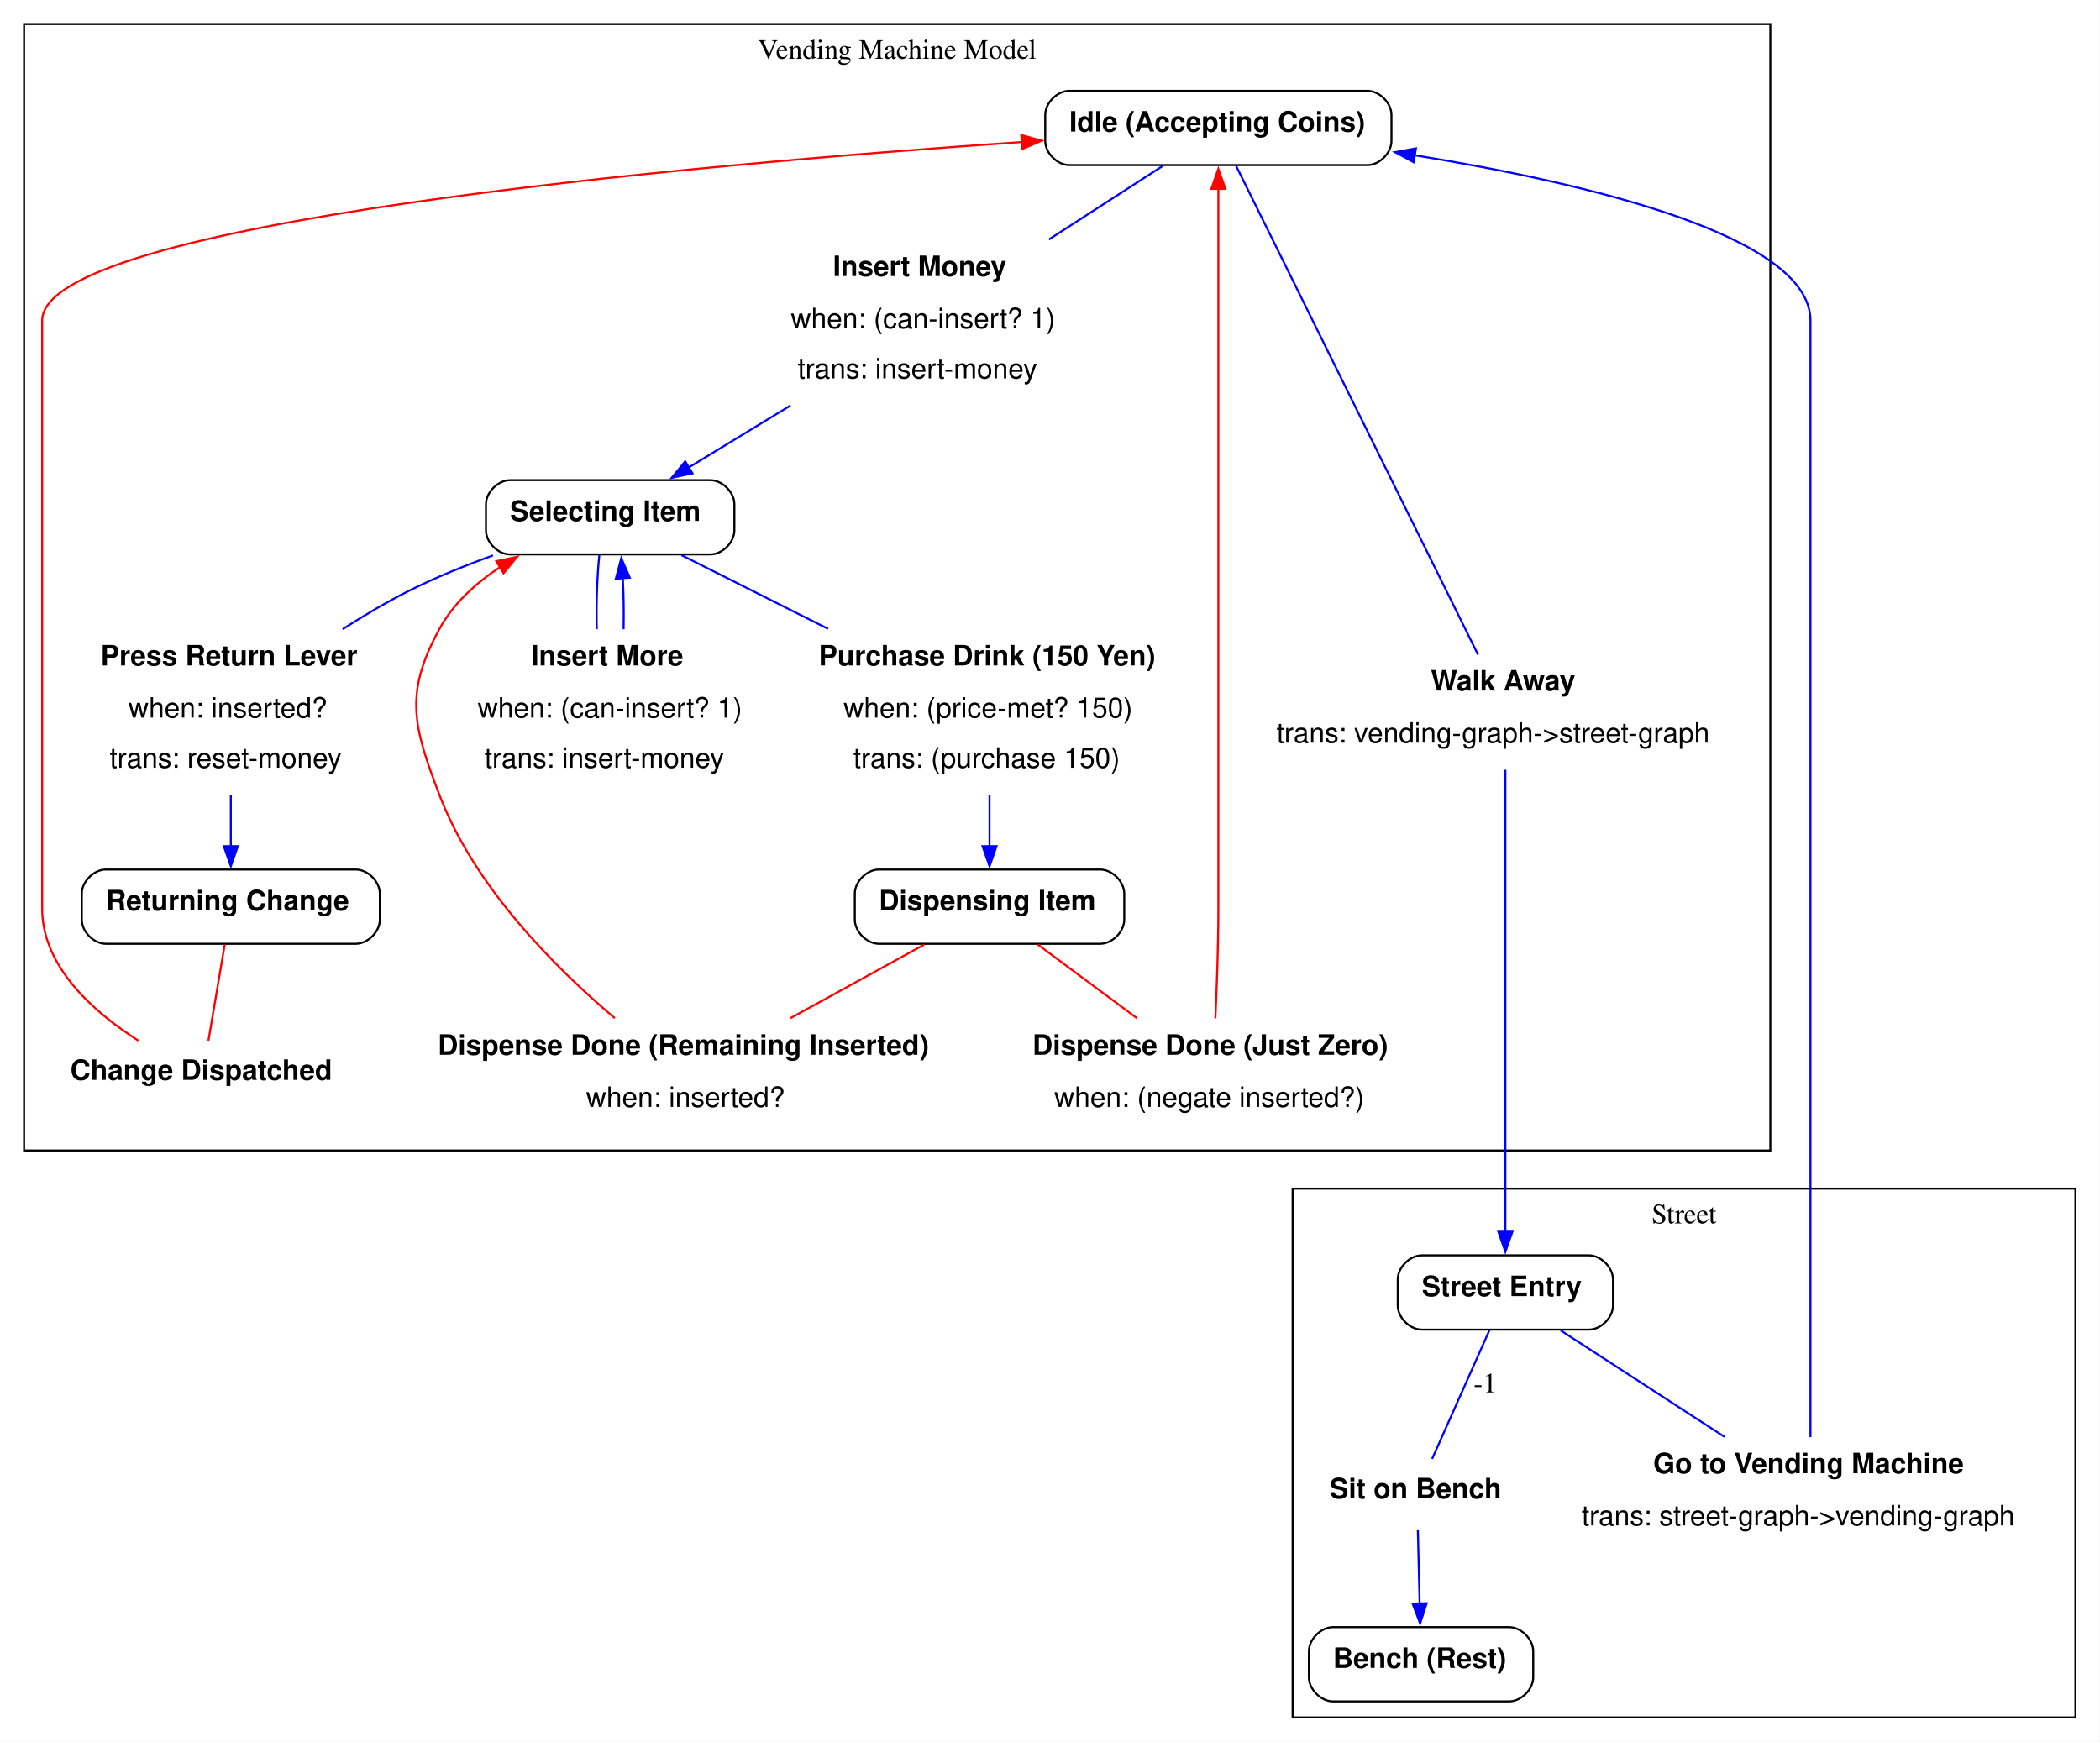
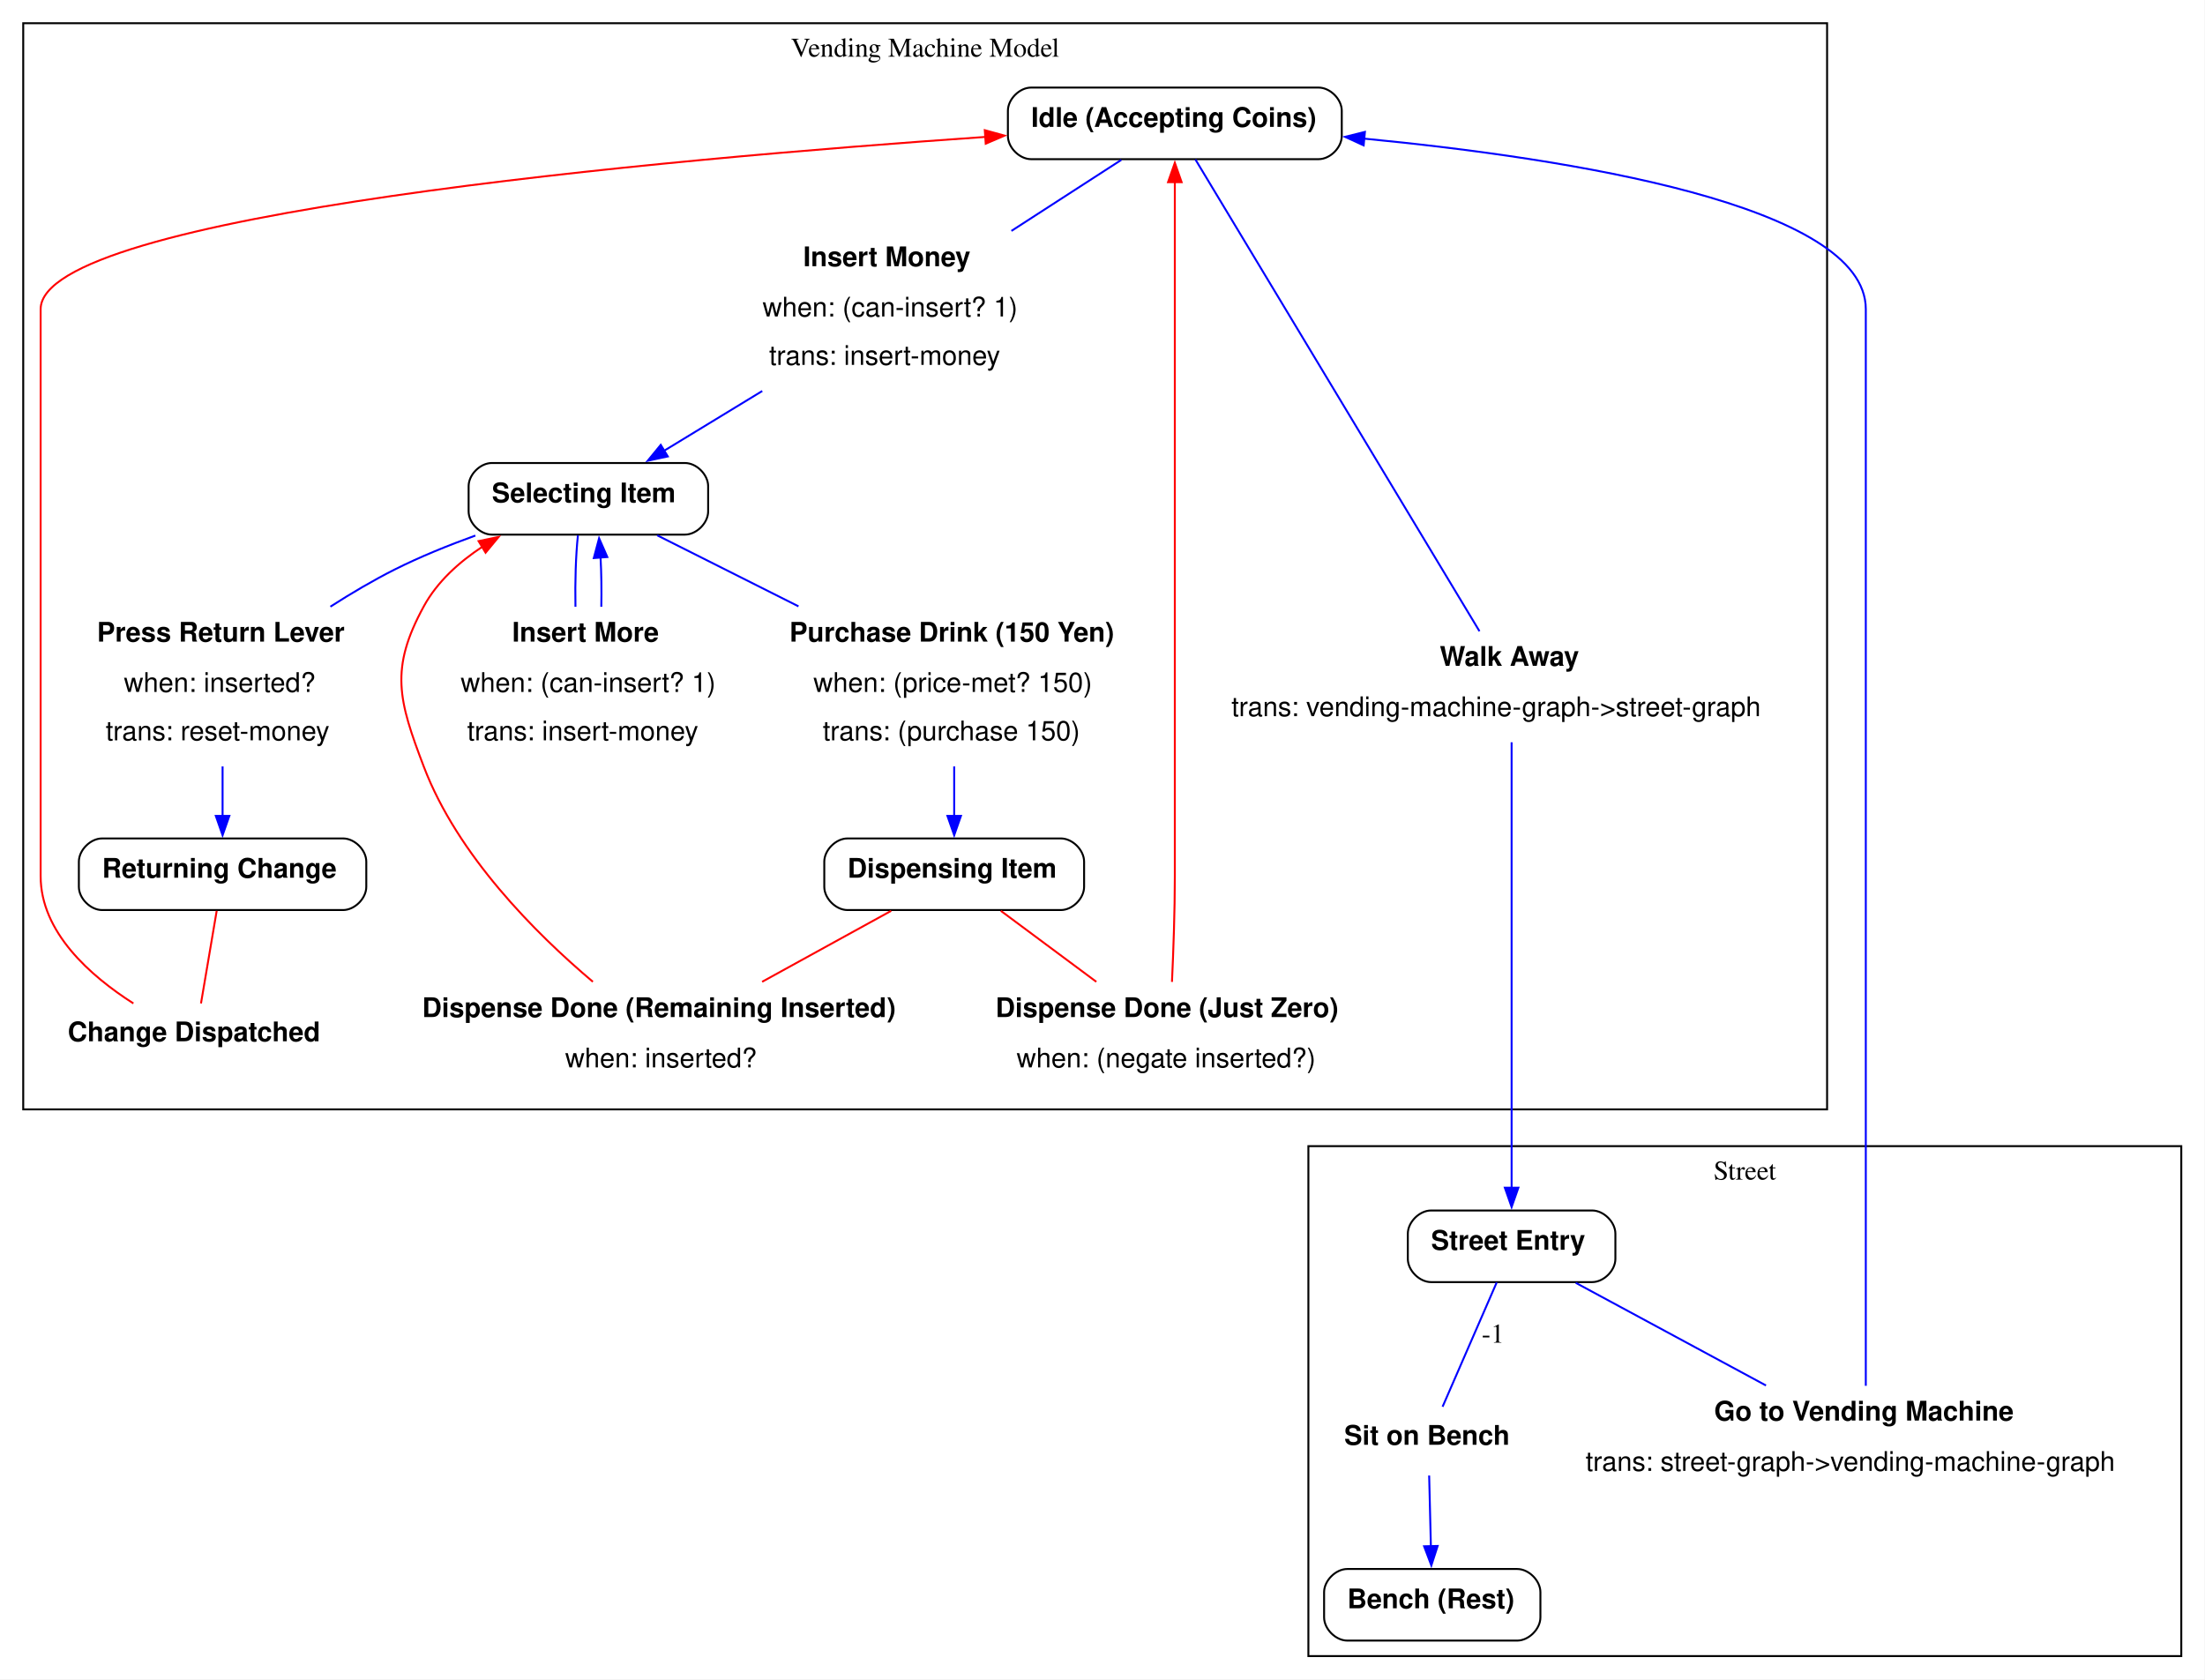
- <svg xmlns="http://www.w3.org/2000/svg" width="1395pt" height="1157pt" viewBox="0.00 0.00 1395.00 1157.00">
+ <svg xmlns="http://www.w3.org/2000/svg" width="1519pt" height="1157pt" viewBox="0.00 0.00 1519.00 1157.00">
  <g id="graph0" class="graph" transform="scale(1.33333 1.33333) rotate(0) translate(4 863.75)">
-     <polygon fill="white" stroke="none" points="-4,4 -4,-863.75 1042,-863.75 1042,4 -4,4" />
+     <polygon fill="white" stroke="none" points="-4,4 -4,-863.75 1135,-863.75 1135,4 -4,4" />
    <g id="clust1" class="cluster">
-       <polygon fill="none" stroke="black" points="8,-290.5 8,-851.75 878,-851.75 878,-290.5 8,-290.5" />
-       <text xml:space="preserve" text-anchor="middle" x="443" y="-834.45" font-family="Times,serif" font-size="14.00">Vending Machine Model</text>
+       <polygon fill="none" stroke="black" points="8,-290.5 8,-851.75 940,-851.75 940,-290.5 8,-290.5" />
+       <text xml:space="preserve" text-anchor="middle" x="474" y="-834.45" font-family="Times,serif" font-size="14.00">Vending Machine Model</text>
    </g>
    <g id="clust2" class="cluster">
-       <polygon fill="none" stroke="black" points="640,-8 640,-271.5 1030,-271.5 1030,-8 640,-8" />
-       <text xml:space="preserve" text-anchor="middle" x="835" y="-254.2" font-family="Times,serif" font-size="14.00">Street</text>
+       <polygon fill="none" stroke="black" points="672,-8 672,-271.5 1123,-271.5 1123,-8 672,-8" />
+       <text xml:space="preserve" text-anchor="middle" x="897.5" y="-254.2" font-family="Times,serif" font-size="14.00">Street</text>
    </g>
    <g id="node1" class="node">
      <path fill="white" stroke="black" d="M677.25,-818.5C677.25,-818.5 528.75,-818.5 528.75,-818.5 522.75,-818.5 516.75,-812.5 516.75,-806.5 516.75,-806.5 516.75,-793.5 516.75,-793.5 516.75,-787.5 522.75,-781.5 528.75,-781.5 528.75,-781.5 677.25,-781.5 677.25,-781.5 683.25,-781.5 689.25,-787.5 689.25,-793.5 689.25,-793.5 689.25,-806.5 689.25,-806.5 689.25,-812.5 683.25,-818.5 677.25,-818.5" />
      <text xml:space="preserve" text-anchor="start" x="528.75" y="-798.2" font-family="Helvetica,Arial,sans-serif" font-weight="bold" font-size="14.00">Idle (Accepting Coins)</text>
    </g>
    <g id="node2" class="node">
      <text xml:space="preserve" text-anchor="start" x="411" y="-726.2" font-family="Helvetica,Arial,sans-serif" font-weight="bold" font-size="14.00">Insert Money</text>
      <text xml:space="preserve" text-anchor="start" x="390" y="-700.2" font-family="Helvetica,Arial,sans-serif" font-size="14.00">when: (can-insert? 1)</text>
      <text xml:space="preserve" text-anchor="start" x="393.38" y="-675.2" font-family="Helvetica,Arial,sans-serif" font-size="14.00">trans: insert-money</text>
    </g>
    <g id="edge5" class="edge">
      <path fill="none" stroke="blue" d="M575.35,-781.13C559.3,-770.76 538.39,-757.25 518.57,-744.43" />
    </g>
    <g id="node3" class="node">
-       <text xml:space="preserve" text-anchor="start" x="708.88" y="-519.7" font-family="Helvetica,Arial,sans-serif" font-weight="bold" font-size="14.00">Walk Away</text>
-       <text xml:space="preserve" text-anchor="start" x="632" y="-493.7" font-family="Helvetica,Arial,sans-serif" font-size="14.00">trans: vending-graph-&gt;street-graph</text>
+       <text xml:space="preserve" text-anchor="start" x="739.88" y="-519.7" font-family="Helvetica,Arial,sans-serif" font-weight="bold" font-size="14.00">Walk Away</text>
+       <text xml:space="preserve" text-anchor="start" x="632.25" y="-493.7" font-family="Helvetica,Arial,sans-serif" font-size="14.00">trans: vending-machine-graph-&gt;street-graph</text>
    </g>
    <g id="edge7" class="edge">
-       <path fill="none" stroke="blue" d="M611.73,-781.36C635.8,-732.7 703.27,-596.35 732.36,-537.56" />
+       <path fill="none" stroke="blue" d="M613.62,-781.36C642.92,-732.7 725.01,-596.35 760.41,-537.56" />
    </g>
    <g id="node4" class="node">
      <path fill="white" stroke="black" d="M349.88,-624.5C349.88,-624.5 250.12,-624.5 250.12,-624.5 244.12,-624.5 238.12,-618.5 238.12,-612.5 238.12,-612.5 238.12,-599.5 238.12,-599.5 238.12,-593.5 244.12,-587.5 250.12,-587.5 250.12,-587.5 349.88,-587.5 349.88,-587.5 355.88,-587.5 361.88,-593.5 361.88,-599.5 361.88,-599.5 361.88,-612.5 361.88,-612.5 361.88,-618.5 355.88,-624.5 349.88,-624.5" />
      <text xml:space="preserve" text-anchor="start" x="250.12" y="-604.2" font-family="Helvetica,Arial,sans-serif" font-weight="bold" font-size="14.00">Selecting Item</text>
    </g>
    <g id="edge6" class="edge">
      <path fill="none" stroke="blue" d="M389.84,-661.71C372.54,-651.17 354.44,-640.15 339.06,-630.79" />
      <polygon fill="blue" stroke="blue" points="341.03,-627.89 330.67,-625.68 337.39,-633.87 341.03,-627.89" />
    </g>
    <g id="node13" class="node">
-       <path fill="white" stroke="black" d="M787.62,-238.25C787.62,-238.25 704.38,-238.25 704.38,-238.25 698.38,-238.25 692.38,-232.25 692.38,-226.25 692.38,-226.25 692.38,-213.25 692.38,-213.25 692.38,-207.25 698.38,-201.25 704.38,-201.25 704.38,-201.25 787.62,-201.25 787.62,-201.25 793.62,-201.25 799.62,-207.25 799.62,-213.25 799.62,-213.25 799.62,-226.25 799.62,-226.25 799.62,-232.25 793.62,-238.25 787.62,-238.25" />
-       <text xml:space="preserve" text-anchor="start" x="704.38" y="-217.95" font-family="Helvetica,Arial,sans-serif" font-weight="bold" font-size="14.00">Street Entry</text>
+       <path fill="white" stroke="black" d="M818.62,-238.25C818.62,-238.25 735.38,-238.25 735.38,-238.25 729.38,-238.25 723.38,-232.25 723.38,-226.25 723.38,-226.25 723.38,-213.25 723.38,-213.25 723.38,-207.25 729.38,-201.25 735.38,-201.25 735.38,-201.25 818.62,-201.25 818.62,-201.25 824.62,-201.25 830.62,-207.25 830.62,-213.25 830.62,-213.25 830.62,-226.25 830.62,-226.25 830.62,-232.25 824.62,-238.25 818.62,-238.25" />
+       <text xml:space="preserve" text-anchor="start" x="735.38" y="-217.95" font-family="Helvetica,Arial,sans-serif" font-weight="bold" font-size="14.00">Street Entry</text>
    </g>
    <g id="edge8" class="edge">
-       <path fill="none" stroke="blue" d="M746,-480.2C746,-425.74 746,-305.52 746,-249.96" />
-       <polygon fill="blue" stroke="blue" points="749.5,-250.03 746,-240.03 742.5,-250.03 749.5,-250.03" />
+       <path fill="none" stroke="blue" d="M777,-480.2C777,-425.74 777,-305.52 777,-249.96" />
+       <polygon fill="blue" stroke="blue" points="780.5,-250.03 777,-240.03 773.5,-250.03 780.5,-250.03" />
    </g>
    <g id="node5" class="node">
      <text xml:space="preserve" text-anchor="start" x="260.62" y="-532.2" font-family="Helvetica,Arial,sans-serif" font-weight="bold" font-size="14.00">Insert More</text>
      <text xml:space="preserve" text-anchor="start" x="234" y="-506.2" font-family="Helvetica,Arial,sans-serif" font-size="14.00">when: (can-insert? 1)</text>
      <text xml:space="preserve" text-anchor="start" x="237.38" y="-481.2" font-family="Helvetica,Arial,sans-serif" font-size="14.00">trans: insert-money</text>
    </g>
    <g id="edge9" class="edge">
      <path fill="none" stroke="blue" d="M294.59,-587.13C293.49,-576.7 293.07,-563.1 293.32,-550.23" />
    </g>
    <g id="node6" class="node">
      <text xml:space="preserve" text-anchor="start" x="403.88" y="-532.2" font-family="Helvetica,Arial,sans-serif" font-weight="bold" font-size="14.00">Purchase Drink (150 Yen)</text>
      <text xml:space="preserve" text-anchor="start" x="416.25" y="-506.2" font-family="Helvetica,Arial,sans-serif" font-size="14.00">when: (price-met? 150)</text>
      <text xml:space="preserve" text-anchor="start" x="421.12" y="-481.2" font-family="Helvetica,Arial,sans-serif" font-size="14.00">trans: (purchase 150)</text>
    </g>
    <g id="edge11" class="edge">
      <path fill="none" stroke="blue" d="M335.55,-587.13C356.19,-576.76 383.07,-563.25 408.56,-550.43" />
    </g>
    <g id="node7" class="node">
      <text xml:space="preserve" text-anchor="start" x="46.12" y="-532.2" font-family="Helvetica,Arial,sans-serif" font-weight="bold" font-size="14.00">Press Return Lever</text>
      <text xml:space="preserve" text-anchor="start" x="60" y="-506.2" font-family="Helvetica,Arial,sans-serif" font-size="14.00">when: inserted?</text>
      <text xml:space="preserve" text-anchor="start" x="50.62" y="-481.2" font-family="Helvetica,Arial,sans-serif" font-size="14.00">trans: reset-money</text>
    </g>
    <g id="edge13" class="edge">
      <path fill="none" stroke="blue" d="M241.61,-587.01C227.69,-581.98 213.09,-576.07 200,-569.5 188.87,-563.91 177.47,-557.18 166.7,-550.27" />
    </g>
    <g id="edge10" class="edge">
      <path fill="none" stroke="blue" d="M306.68,-550.23C306.85,-558.78 306.72,-567.65 306.29,-575.7" />
      <polygon fill="blue" stroke="blue" points="302.8,-575.38 305.53,-585.62 309.78,-575.92 302.8,-575.38" />
    </g>
    <g id="node8" class="node">
      <path fill="white" stroke="black" d="M544.12,-430.5C544.12,-430.5 433.88,-430.5 433.88,-430.5 427.88,-430.5 421.88,-424.5 421.88,-418.5 421.88,-418.5 421.88,-405.5 421.88,-405.5 421.88,-399.5 427.88,-393.5 433.88,-393.5 433.88,-393.5 544.12,-393.5 544.12,-393.5 550.12,-393.5 556.12,-399.5 556.12,-405.5 556.12,-405.5 556.12,-418.5 556.12,-418.5 556.12,-424.5 550.12,-430.5 544.12,-430.5" />
      <text xml:space="preserve" text-anchor="start" x="433.88" y="-410.2" font-family="Helvetica,Arial,sans-serif" font-weight="bold" font-size="14.00">Dispensing Item</text>
    </g>
    <g id="edge12" class="edge">
      <path fill="none" stroke="blue" d="M489,-467.71C489,-459.11 489,-450.19 489,-442.11" />
      <polygon fill="blue" stroke="blue" points="492.5,-442.16 489,-432.16 485.5,-442.16 492.5,-442.16" />
    </g>
    <g id="node11" class="node">
      <path fill="white" stroke="black" d="M173.25,-430.5C173.25,-430.5 48.75,-430.5 48.75,-430.5 42.75,-430.5 36.75,-424.5 36.75,-418.5 36.75,-418.5 36.75,-405.5 36.75,-405.5 36.75,-399.5 42.75,-393.5 48.75,-393.5 48.75,-393.5 173.25,-393.5 173.25,-393.5 179.25,-393.5 185.25,-399.5 185.25,-405.5 185.25,-405.5 185.25,-418.5 185.25,-418.5 185.25,-424.5 179.25,-430.5 173.25,-430.5" />
      <text xml:space="preserve" text-anchor="start" x="48.75" y="-410.2" font-family="Helvetica,Arial,sans-serif" font-weight="bold" font-size="14.00">Returning Change</text>
    </g>
    <g id="edge14" class="edge">
      <path fill="none" stroke="blue" d="M111,-467.71C111,-459.11 111,-450.19 111,-442.11" />
      <polygon fill="blue" stroke="blue" points="114.5,-442.16 111,-432.16 107.5,-442.16 114.5,-442.16" />
    </g>
    <g id="node9" class="node">
      <text xml:space="preserve" text-anchor="start" x="214.12" y="-338.2" font-family="Helvetica,Arial,sans-serif" font-weight="bold" font-size="14.00">Dispense Done (Remaining Inserted)</text>
      <text xml:space="preserve" text-anchor="start" x="288" y="-312.2" font-family="Helvetica,Arial,sans-serif" font-size="14.00">when: inserted?</text>
    </g>
    <g id="edge15" class="edge">
      <path fill="none" stroke="red" d="M456.45,-393.1C436.98,-382.39 411.81,-368.55 389.77,-356.43" />
    </g>
    <g id="node10" class="node">
      <text xml:space="preserve" text-anchor="start" x="510.38" y="-338.2" font-family="Helvetica,Arial,sans-serif" font-weight="bold" font-size="14.00">Dispense Done (Just Zero)</text>
      <text xml:space="preserve" text-anchor="start" x="521.25" y="-312.2" font-family="Helvetica,Arial,sans-serif" font-size="14.00">when: (negate inserted?)</text>
    </g>
    <g id="edge17" class="edge">
      <path fill="none" stroke="red" d="M513.09,-393.1C527.5,-382.39 546.12,-368.55 562.43,-356.43" />
    </g>
    <g id="edge16" class="edge">
      <path fill="none" stroke="red" d="M302.31,-356.44C272.41,-381.71 232.39,-421.87 215,-467.5 201.86,-501.97 197.3,-518.13 215,-550.5 221.9,-563.12 233.11,-573.25 245.16,-581.19" />
      <polygon fill="red" stroke="red" points="243.27,-584.14 253.64,-586.31 246.89,-578.15 243.27,-584.14" />
    </g>
    <g id="edge18" class="edge">
      <path fill="none" stroke="red" d="M601.52,-356.37C602.26,-372.35 603,-392.8 603,-411 603,-704 603,-704 603,-704 603,-726.05 603,-750.99 603,-769.77" />
      <polygon fill="red" stroke="red" points="599.5,-769.63 603,-779.63 606.5,-769.63 599.5,-769.63" />
    </g>
    <g id="node12" class="node">
      <text xml:space="preserve" text-anchor="start" x="31" y="-325.7" font-family="Helvetica,Arial,sans-serif" font-weight="bold" font-size="14.00">Change Dispatched</text>
    </g>
    <g id="edge19" class="edge">
      <path fill="none" stroke="red" d="M107.96,-393.1C105.55,-378.88 102.2,-359.15 99.84,-345.24" />
    </g>
    <g id="edge20" class="edge">
      <path fill="none" stroke="red" d="M64.92,-345.26C42.67,-359.45 17,-382.07 17,-411 17,-704 17,-704 17,-704 17,-752.86 338.58,-781.46 505.29,-793.01" />
      <polygon fill="red" stroke="red" points="504.81,-796.48 515.02,-793.67 505.29,-789.5 504.81,-796.48" />
    </g>
    <g id="node14" class="node">
-       <text xml:space="preserve" text-anchor="start" x="658.5" y="-117.2" font-family="Helvetica,Arial,sans-serif" font-weight="bold" font-size="14.00">Sit on Bench</text>
+       <text xml:space="preserve" text-anchor="start" x="690.5" y="-117.2" font-family="Helvetica,Arial,sans-serif" font-weight="bold" font-size="14.00">Sit on Bench</text>
    </g>
    <g id="edge1" class="edge">
-       <path fill="none" stroke="blue" d="M738.13,-201.1C730.03,-182.9 717.48,-154.74 709.5,-136.84" />
-       <text xml:space="preserve" text-anchor="middle" x="735.98" y="-169.95" font-family="Times,serif" font-size="14.00">-1</text>
+       <path fill="none" stroke="blue" d="M769.31,-201.1C761.39,-182.9 749.13,-154.74 741.33,-136.84" />
+       <text xml:space="preserve" text-anchor="middle" x="767.37" y="-169.95" font-family="Times,serif" font-size="14.00">-1</text>
    </g>
    <g id="node15" class="node">
-       <text xml:space="preserve" text-anchor="start" x="819.62" y="-129.7" font-family="Helvetica,Arial,sans-serif" font-weight="bold" font-size="14.00">Go to Vending Machine</text>
-       <text xml:space="preserve" text-anchor="start" x="784" y="-103.7" font-family="Helvetica,Arial,sans-serif" font-size="14.00">trans: street-graph-&gt;vending-graph</text>
+       <text xml:space="preserve" text-anchor="start" x="881.62" y="-129.7" font-family="Helvetica,Arial,sans-serif" font-weight="bold" font-size="14.00">Go to Vending Machine</text>
+       <text xml:space="preserve" text-anchor="start" x="815.25" y="-103.7" font-family="Helvetica,Arial,sans-serif" font-size="14.00">trans: street-graph-&gt;vending-machine-graph</text>
    </g>
    <g id="edge3" class="edge">
-       <path fill="none" stroke="blue" d="M773.53,-200.87C796.28,-186.08 828.99,-164.83 855.17,-147.83" />
+       <path fill="none" stroke="blue" d="M810.14,-200.87C837.54,-186.08 876.92,-164.83 908.43,-147.83" />
    </g>
    <g id="node16" class="node">
-       <path fill="white" stroke="black" d="M747.88,-53C747.88,-53 660.12,-53 660.12,-53 654.12,-53 648.12,-47 648.12,-41 648.12,-41 648.12,-28 648.12,-28 648.12,-22 654.12,-16 660.12,-16 660.12,-16 747.88,-16 747.88,-16 753.88,-16 759.88,-22 759.88,-28 759.88,-28 759.88,-41 759.88,-41 759.88,-47 753.88,-53 747.88,-53" />
-       <text xml:space="preserve" text-anchor="start" x="660.12" y="-32.7" font-family="Helvetica,Arial,sans-serif" font-weight="bold" font-size="14.00">Bench (Rest)</text>
+       <path fill="white" stroke="black" d="M779.88,-53C779.88,-53 692.12,-53 692.12,-53 686.12,-53 680.12,-47 680.12,-41 680.12,-41 680.12,-28 680.12,-28 680.12,-22 686.12,-16 692.12,-16 692.12,-16 779.88,-16 779.88,-16 785.88,-16 791.88,-22 791.88,-28 791.88,-28 791.88,-41 791.88,-41 791.88,-47 785.88,-53 779.88,-53" />
+       <text xml:space="preserve" text-anchor="start" x="692.12" y="-32.7" font-family="Helvetica,Arial,sans-serif" font-weight="bold" font-size="14.00">Bench (Rest)</text>
    </g>
    <g id="edge2" class="edge">
-       <path fill="none" stroke="blue" d="M702.4,-101.3C702.66,-90.74 703,-76.81 703.3,-64.48" />
-       <polygon fill="blue" stroke="blue" points="706.79,-64.91 703.53,-54.83 699.79,-64.74 706.79,-64.91" />
+       <path fill="none" stroke="blue" d="M734.4,-101.3C734.66,-90.74 735,-76.81 735.3,-64.48" />
+       <polygon fill="blue" stroke="blue" points="738.79,-64.91 735.53,-54.83 731.79,-64.74 738.79,-64.91" />
    </g>
    <g id="edge4" class="edge">
-       <path fill="none" stroke="blue" d="M898,-147.67C898,-167.47 898,-194.75 898,-218.75 898,-704 898,-704 898,-704 898,-746.33 786.55,-772.52 700.65,-786.41" />
-       <polygon fill="blue" stroke="blue" points="700.34,-782.92 691.01,-787.93 701.43,-789.83 700.34,-782.92" />
+       <path fill="none" stroke="blue" d="M960,-147.67C960,-167.47 960,-194.75 960,-218.75 960,-704 960,-704 960,-704 960,-757.84 806.47,-781.92 700.77,-792.12" />
+       <polygon fill="blue" stroke="blue" points="700.56,-788.62 690.93,-793.04 701.21,-795.59 700.56,-788.62" />
    </g>
  </g>
</svg>
